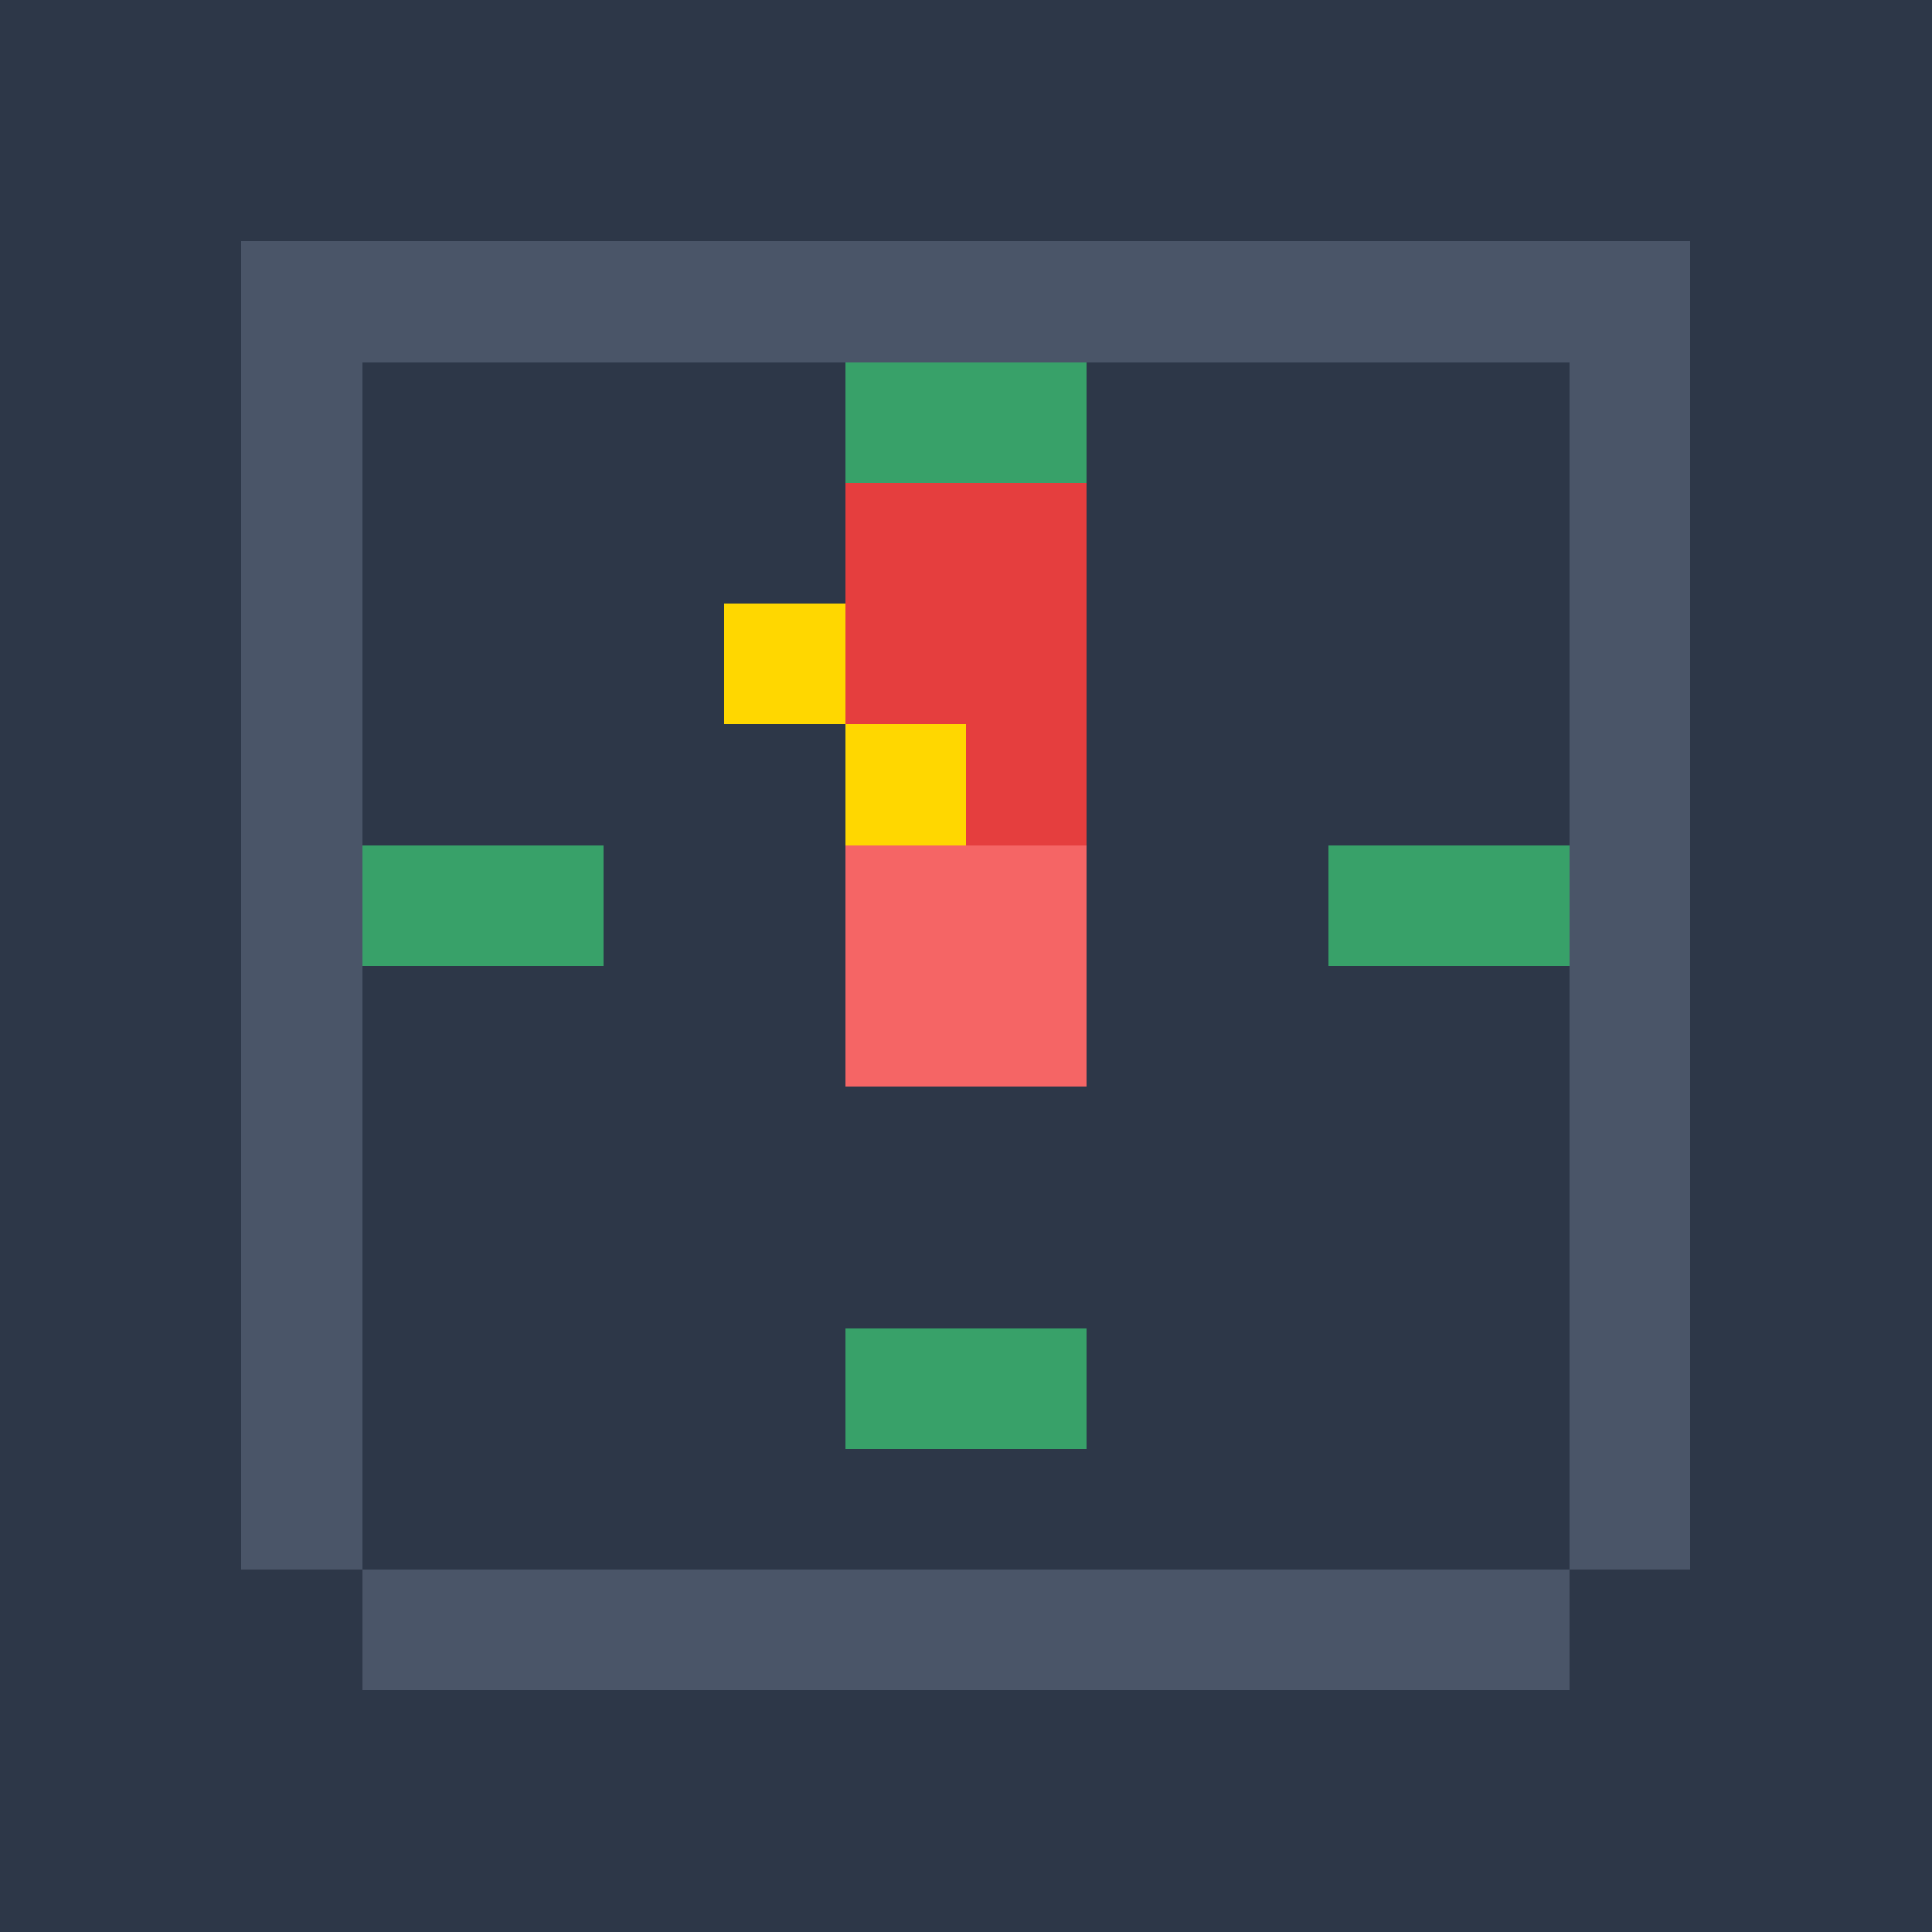
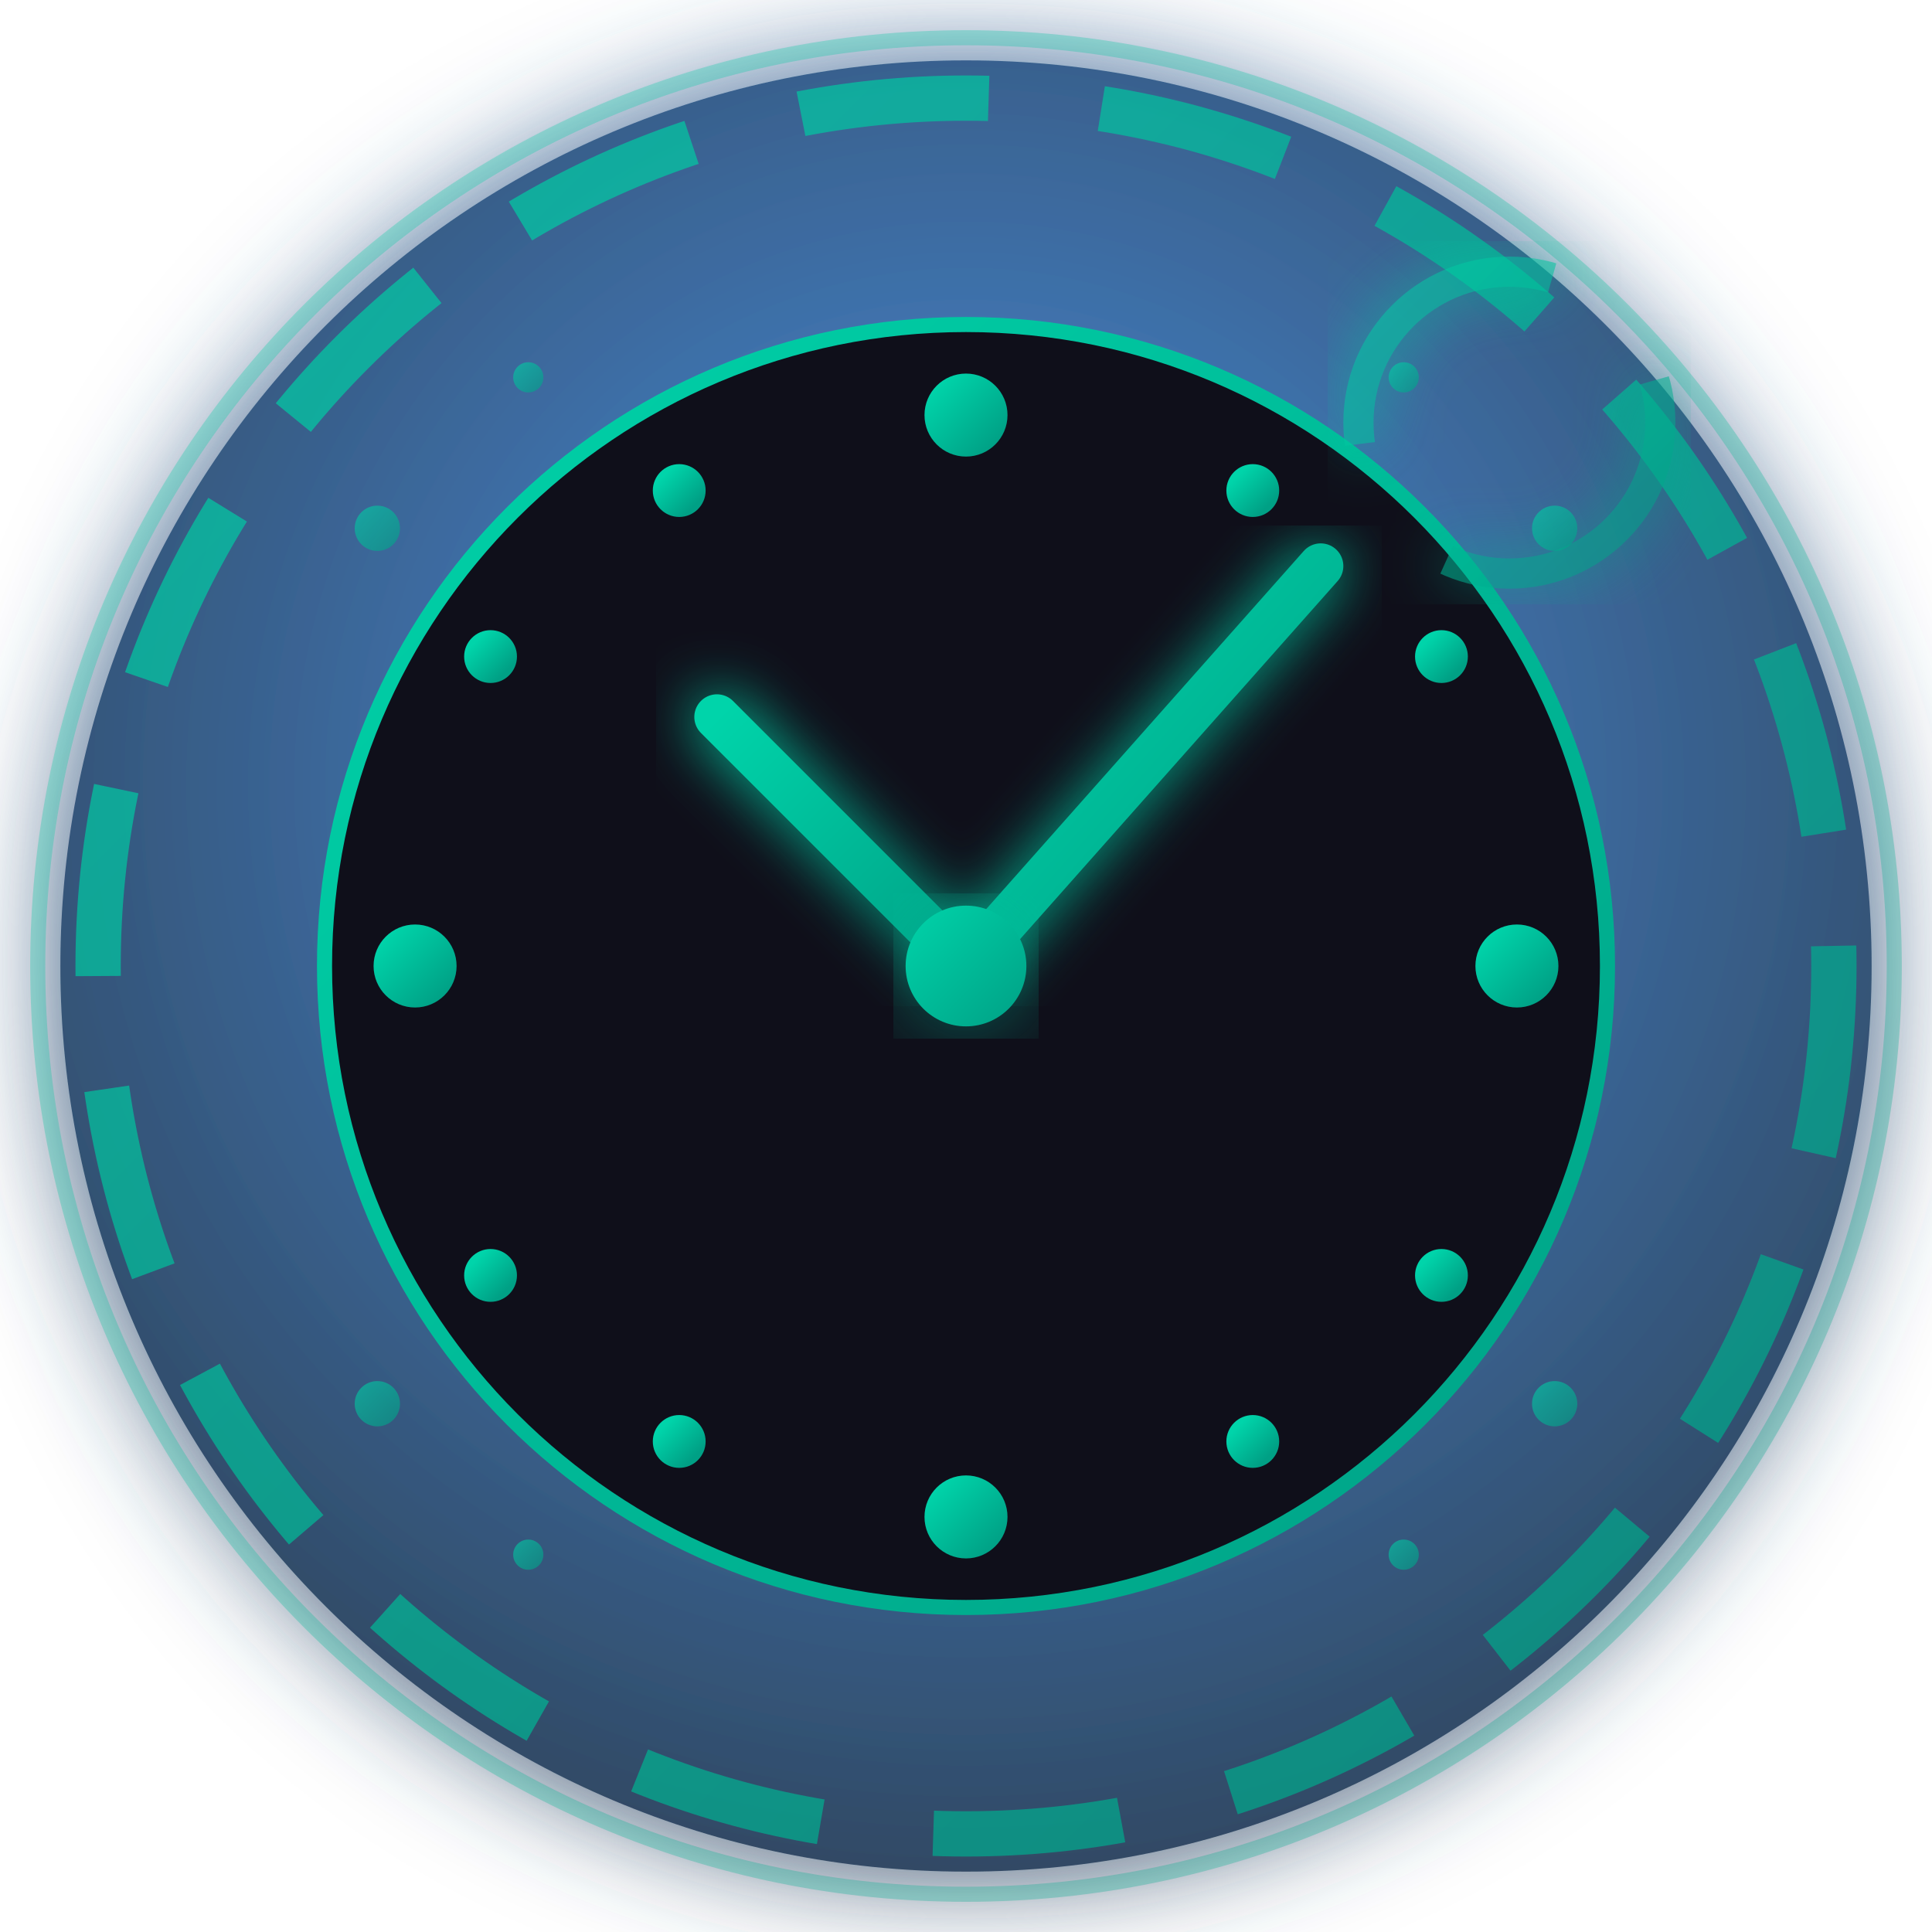
- <svg xmlns="http://www.w3.org/2000/svg" width="128" height="128" viewBox="0 0 128 128">
+ <svg xmlns="http://www.w3.org/2000/svg" width="256" height="256" viewBox="0 0 256 256">
  <defs>
-     <style>
-       .pixel { shape-rendering: crispEdges; }
-     </style>
+     <radialGradient id="bgGrad" cx="50%" cy="40%" r="70%">
+       <stop offset="0%" style="stop-color:#4a90e2;stop-opacity:1" />
+       <stop offset="100%" style="stop-color:#2c3e50;stop-opacity:1" />
+     </radialGradient>
+     <linearGradient id="accentGrad" x1="0%" y1="0%" x2="100%" y2="100%">
+       <stop offset="0%" style="stop-color:#00d4aa;stop-opacity:1" />
+       <stop offset="100%" style="stop-color:#00a085;stop-opacity:1" />
+     </linearGradient>
+     <filter id="glow">
+       <feGaussianBlur stdDeviation="4" result="coloredBlur" />
+       <feMerge>
+         <feMergeNode in="coloredBlur" />
+         <feMergeNode in="SourceGraphic" />
+       </feMerge>
+     </filter>
+     <filter id="strongGlow">
+       <feGaussianBlur stdDeviation="8" result="coloredBlur" />
+       <feMerge>
+         <feMergeNode in="coloredBlur" />
+         <feMergeNode in="SourceGraphic" />
+       </feMerge>
+     </filter>
  </defs>
-   <rect width="128" height="128" fill="#2d3748" class="pixel" />
-   <rect x="16" y="16" width="8" height="8" fill="#4a5568" class="pixel" />
-   <rect x="24" y="16" width="8" height="8" fill="#4a5568" class="pixel" />
-   <rect x="32" y="16" width="8" height="8" fill="#4a5568" class="pixel" />
-   <rect x="40" y="16" width="8" height="8" fill="#4a5568" class="pixel" />
-   <rect x="48" y="16" width="8" height="8" fill="#4a5568" class="pixel" />
-   <rect x="56" y="16" width="8" height="8" fill="#4a5568" class="pixel" />
-   <rect x="64" y="16" width="8" height="8" fill="#4a5568" class="pixel" />
-   <rect x="72" y="16" width="8" height="8" fill="#4a5568" class="pixel" />
-   <rect x="80" y="16" width="8" height="8" fill="#4a5568" class="pixel" />
-   <rect x="88" y="16" width="8" height="8" fill="#4a5568" class="pixel" />
-   <rect x="96" y="16" width="8" height="8" fill="#4a5568" class="pixel" />
-   <rect x="104" y="16" width="8" height="8" fill="#4a5568" class="pixel" />
-   <rect x="16" y="24" width="8" height="8" fill="#4a5568" class="pixel" />
-   <rect x="104" y="24" width="8" height="8" fill="#4a5568" class="pixel" />
-   <rect x="16" y="32" width="8" height="8" fill="#4a5568" class="pixel" />
-   <rect x="104" y="32" width="8" height="8" fill="#4a5568" class="pixel" />
-   <rect x="16" y="40" width="8" height="8" fill="#4a5568" class="pixel" />
-   <rect x="104" y="40" width="8" height="8" fill="#4a5568" class="pixel" />
-   <rect x="16" y="48" width="8" height="8" fill="#4a5568" class="pixel" />
-   <rect x="104" y="48" width="8" height="8" fill="#4a5568" class="pixel" />
-   <rect x="16" y="56" width="8" height="8" fill="#4a5568" class="pixel" />
-   <rect x="104" y="56" width="8" height="8" fill="#4a5568" class="pixel" />
-   <rect x="16" y="64" width="8" height="8" fill="#4a5568" class="pixel" />
-   <rect x="104" y="64" width="8" height="8" fill="#4a5568" class="pixel" />
-   <rect x="16" y="72" width="8" height="8" fill="#4a5568" class="pixel" />
-   <rect x="104" y="72" width="8" height="8" fill="#4a5568" class="pixel" />
-   <rect x="16" y="80" width="8" height="8" fill="#4a5568" class="pixel" />
-   <rect x="104" y="80" width="8" height="8" fill="#4a5568" class="pixel" />
-   <rect x="16" y="88" width="8" height="8" fill="#4a5568" class="pixel" />
-   <rect x="104" y="88" width="8" height="8" fill="#4a5568" class="pixel" />
-   <rect x="16" y="96" width="8" height="8" fill="#4a5568" class="pixel" />
-   <rect x="104" y="96" width="8" height="8" fill="#4a5568" class="pixel" />
-   <rect x="24" y="104" width="8" height="8" fill="#4a5568" class="pixel" />
-   <rect x="32" y="104" width="8" height="8" fill="#4a5568" class="pixel" />
-   <rect x="40" y="104" width="8" height="8" fill="#4a5568" class="pixel" />
-   <rect x="48" y="104" width="8" height="8" fill="#4a5568" class="pixel" />
-   <rect x="56" y="104" width="8" height="8" fill="#4a5568" class="pixel" />
-   <rect x="64" y="104" width="8" height="8" fill="#4a5568" class="pixel" />
-   <rect x="72" y="104" width="8" height="8" fill="#4a5568" class="pixel" />
-   <rect x="80" y="104" width="8" height="8" fill="#4a5568" class="pixel" />
-   <rect x="88" y="104" width="8" height="8" fill="#4a5568" class="pixel" />
-   <rect x="96" y="104" width="8" height="8" fill="#4a5568" class="pixel" />
-   <rect x="56" y="32" width="8" height="8" fill="#e53e3e" class="pixel" />
-   <rect x="56" y="40" width="8" height="8" fill="#e53e3e" class="pixel" />
-   <rect x="56" y="48" width="8" height="8" fill="#e53e3e" class="pixel" />
-   <rect x="64" y="32" width="8" height="8" fill="#e53e3e" class="pixel" />
-   <rect x="64" y="40" width="8" height="8" fill="#e53e3e" class="pixel" />
-   <rect x="64" y="48" width="8" height="8" fill="#e53e3e" class="pixel" />
-   <rect x="56" y="24" width="8" height="8" fill="#38a169" class="pixel" />
-   <rect x="64" y="24" width="8" height="8" fill="#38a169" class="pixel" />
-   <rect x="88" y="56" width="8" height="8" fill="#38a169" class="pixel" />
-   <rect x="96" y="56" width="8" height="8" fill="#38a169" class="pixel" />
-   <rect x="56" y="88" width="8" height="8" fill="#38a169" class="pixel" />
-   <rect x="64" y="88" width="8" height="8" fill="#38a169" class="pixel" />
-   <rect x="24" y="56" width="8" height="8" fill="#38a169" class="pixel" />
-   <rect x="32" y="56" width="8" height="8" fill="#38a169" class="pixel" />
-   <rect x="48" y="40" width="8" height="8" fill="#ffd700" class="pixel" />
-   <rect x="56" y="48" width="8" height="8" fill="#ffd700" class="pixel" />
-   <rect x="56" y="56" width="8" height="8" fill="#ffd700" class="pixel" />
-   <rect x="64" y="56" width="8" height="8" fill="#ffd700" class="pixel" />
-   <rect x="56" y="56" width="8" height="8" fill="#f56565" class="pixel" />
-   <rect x="64" y="56" width="8" height="8" fill="#f56565" class="pixel" />
-   <rect x="56" y="64" width="8" height="8" fill="#f56565" class="pixel" />
-   <rect x="64" y="64" width="8" height="8" fill="#f56565" class="pixel" />
+   <circle cx="128" cy="128" r="120" fill="url(#bgGrad)" filter="url(#strongGlow)" />
+   <circle cx="128" cy="128" r="115" fill="none" stroke="url(#accentGrad)" stroke-width="6" stroke-dasharray="25,15" opacity="0.7" />
+   <circle cx="128" cy="128" r="85" fill="#0f0f1a" stroke="url(#accentGrad)" stroke-width="2" />
+   <g stroke="url(#accentGrad)" stroke-width="3" fill="url(#accentGrad)">
+     <circle cx="128" cy="55" r="4" />
+     <circle cx="166" cy="65" r="2" />
+     <circle cx="191" cy="87" r="2" />
+     <circle cx="201" cy="128" r="4" />
+     <circle cx="191" cy="169" r="2" />
+     <circle cx="166" cy="191" r="2" />
+     <circle cx="128" cy="201" r="4" />
+     <circle cx="90" cy="191" r="2" />
+     <circle cx="65" cy="169" r="2" />
+     <circle cx="55" cy="128" r="4" />
+     <circle cx="65" cy="87" r="2" />
+     <circle cx="90" cy="65" r="2" />
+   </g>
+   <g stroke="url(#accentGrad)" stroke-width="6" stroke-linecap="round" filter="url(#glow)">
+     <line x1="128" y1="128" x2="95" y2="95" />
+     <line x1="128" y1="128" x2="175" y2="75" />
+   </g>
+   <line x1="128" y1="128" x2="128" y2="185" stroke="url(#accentGrad)" stroke-width="2" stroke-linecap="round" filter="url(#glow)" />
+   <circle cx="128" cy="128" r="8" fill="url(#accentGrad)" filter="url(#strongGlow)" />
+   <g opacity="0.6" filter="url(#glow)">
+     <circle cx="200" cy="56" r="20" fill="none" stroke="url(#accentGrad)" stroke-width="4" stroke-dasharray="40,20" />
+     <line x1="200" y1="40" x2="200" y2="56" stroke="url(#accentGrad)" stroke-width="4" stroke-linecap="round" />
+   </g>
+   <g fill="url(#accentGrad)" opacity="0.6">
+     <circle cx="50" cy="70" r="3" />
+     <circle cx="70" cy="50" r="2" />
+     <circle cx="186" cy="50" r="2" />
+     <circle cx="206" cy="70" r="3" />
+     <circle cx="206" cy="186" r="3" />
+     <circle cx="186" cy="206" r="2" />
+     <circle cx="70" cy="206" r="2" />
+     <circle cx="50" cy="186" r="3" />
+   </g>
+   <circle cx="128" cy="128" r="123" fill="none" stroke="url(#accentGrad)" stroke-width="2" opacity="0.3" />
</svg>
